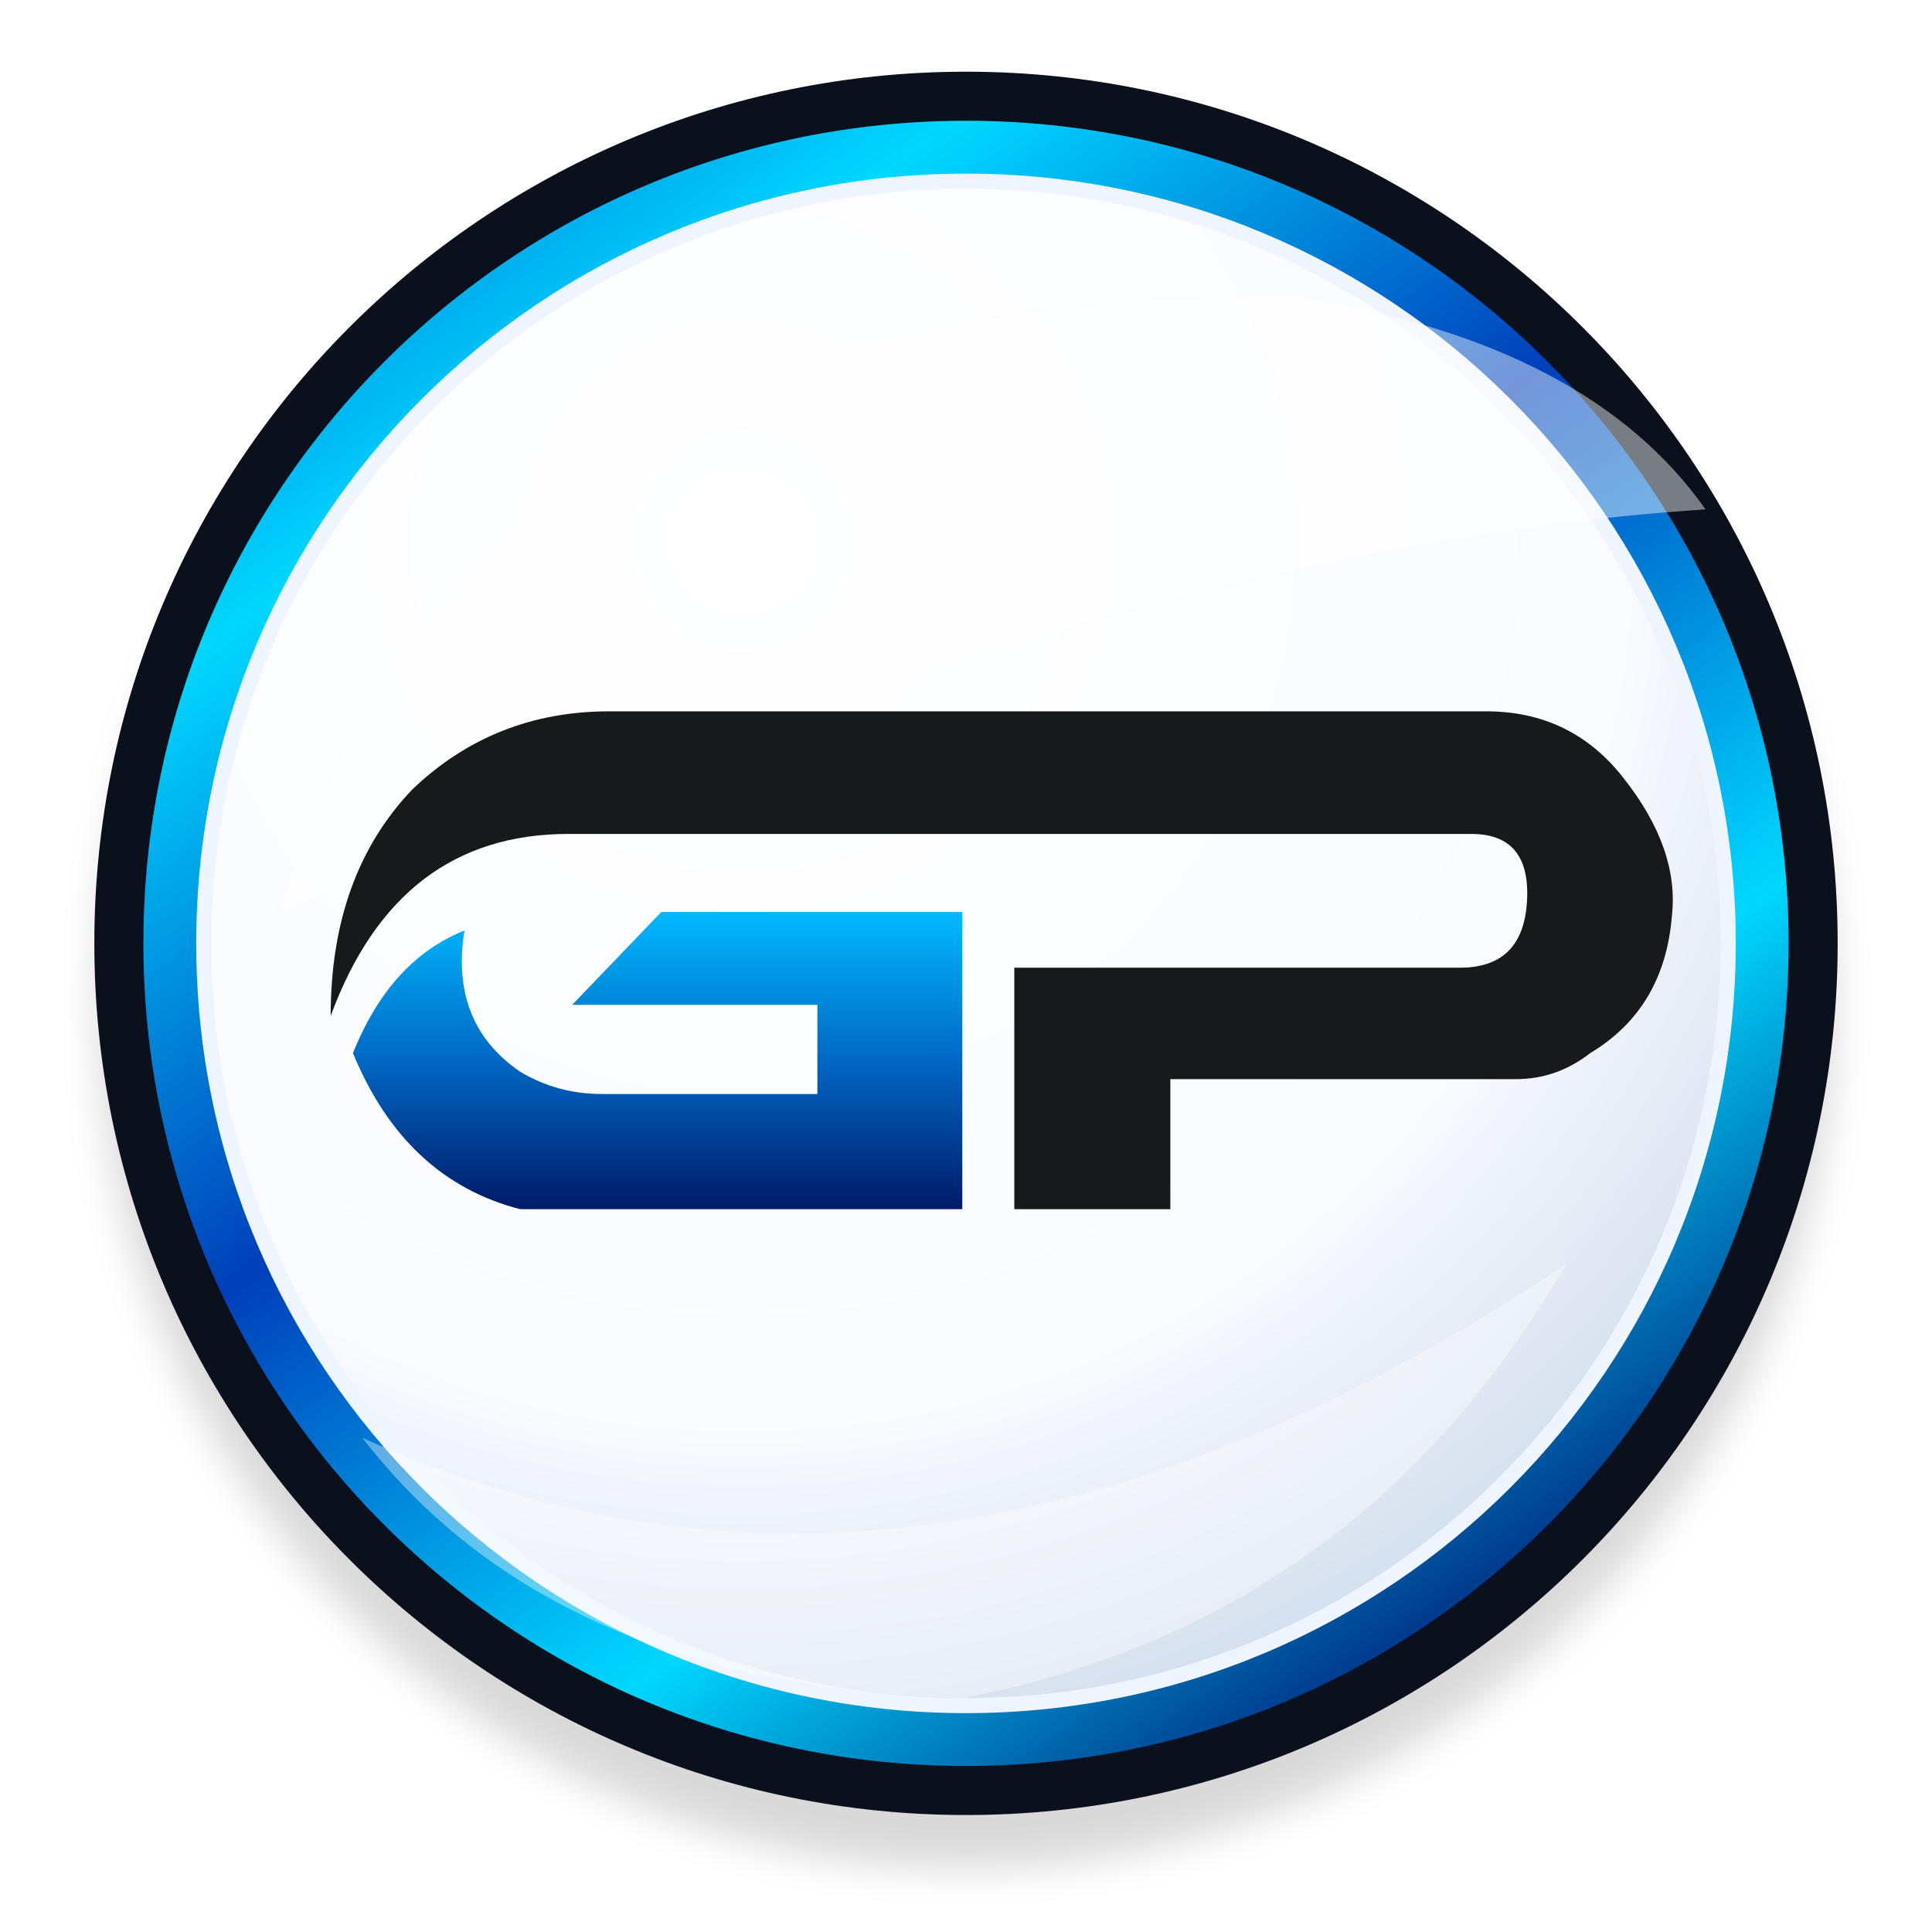
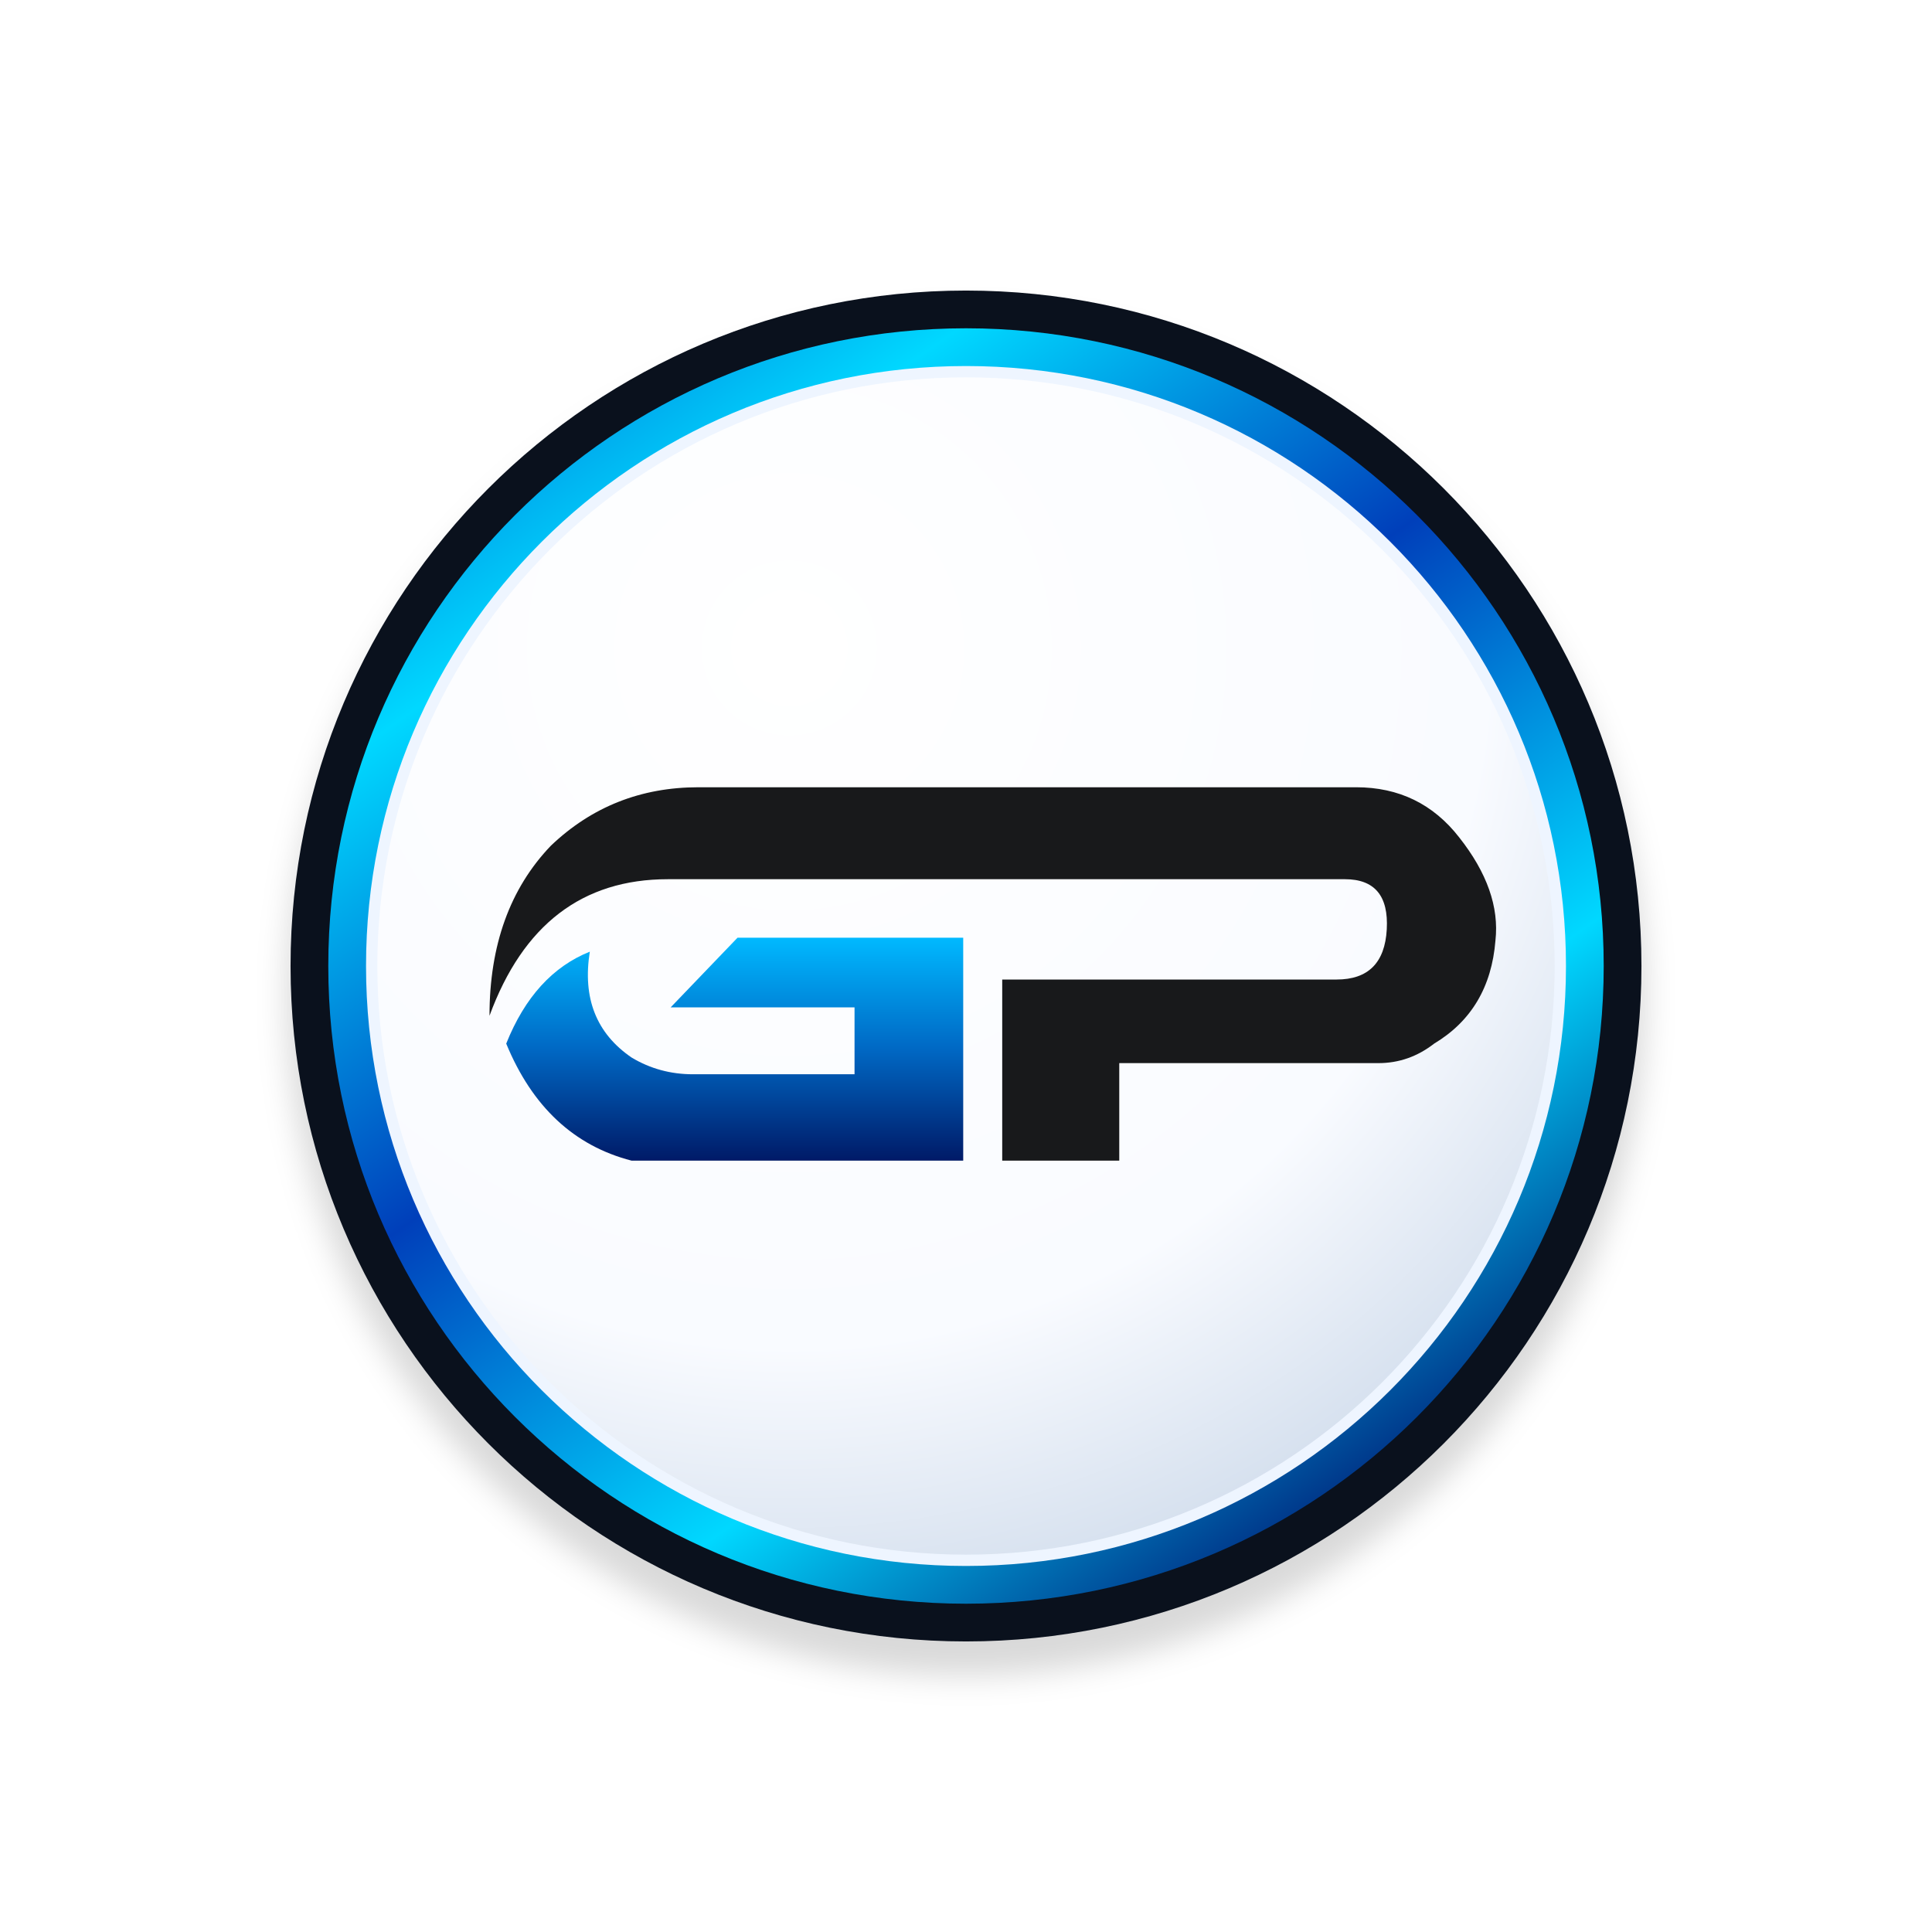
<svg xmlns="http://www.w3.org/2000/svg" viewBox="0 0 512 512">
  <defs>
    <radialGradient id="face" cx=".35" cy=".23" r=".9">
      <stop stop-color="#fff" />
      <stop offset=".66" stop-color="#f9fbff" />
      <stop offset="1" stop-color="#c8d6e8" />
    </radialGradient>
    <linearGradient id="ring" x1="0" y1="0" x2=".7" y2="1">
      <stop stop-color="#0058cc" />
      <stop offset=".23" stop-color="#00d8ff" />
      <stop offset=".5" stop-color="#003fba" />
      <stop offset=".78" stop-color="#00d8ff" />
      <stop offset="1" stop-color="#002c82" />
    </linearGradient>
    <linearGradient id="blue" x1="0" y1="0" x2="0" y2="1">
      <stop stop-color="#00b9ff" />
      <stop offset=".5" stop-color="#0068c4" />
      <stop offset="1" stop-color="#001a67" />
    </linearGradient>
    <filter id="shadow">
-       <feGaussianBlur stdDeviation="5" />
+       <feGaussianBlur stdDeviation="4" />
    </filter>
  </defs>
  <rect width="512" height="512" fill="#fff" />
-   <ellipse cx="256" cy="265" rx="230" ry="230" fill="#000" opacity=".15" filter="url(#shadow)" />
-   <circle cx="256" cy="250" r="231" fill="#0a111d" />
-   <circle cx="256" cy="250" r="218" fill="url(#ring)" />
-   <circle cx="256" cy="250" r="204" fill="#eef5ff" />
-   <circle cx="256" cy="250" r="200" fill="url(#face)" />
-   <path d="M74 242 Q127 75 345 79 Q421 91 452 135 Q297 145 74 242Z" fill="#fff" opacity=".45" />
-   <path d="M96 381 Q245 449 415 335 Q360 430 255 450 Q147 447 96 381Z" fill="#fff" opacity=".38" />
-   <svg x="64" y="148" width="384" height="210" viewBox="95 210 390 175" preserveAspectRatio="xMidYMid meet">
+   <ellipse cx="256" cy="264" rx="180" ry="180" fill="#000" opacity=".15" filter="url(#shadow)" />
+   <circle cx="256" cy="256" r="179" fill="#0a111d" />
+   <circle cx="256" cy="256" r="169" fill="url(#ring)" />
+   <circle cx="256" cy="256" r="159" fill="#eef5ff" />
+   <circle cx="256" cy="256" r="156" fill="url(#face)" />
+   <svg x="112" y="178" width="288" height="158" viewBox="95 210 390 175" preserveAspectRatio="xMidYMid meet">
    <path fill="#18191b" d="M119 314 Q119 276 141 253 Q163 232 194 232 H430 Q453 232 467 250 Q482 269 480 287 Q478 312 458 324 Q449 331 438 331 H345 V366 H303 V301 H423 Q440 301 441 283 Q442 265 426 265 H183 Q137 265 119 314 Z" />
    <path fill="url(#blue)" d="M125 324 Q135 299 155 291 Q151 316 170 329 Q180 335 192 335 H250 V311 H184 L208 286 H289 V366 H170 Q139 358 125 324 Z" />
  </svg>
</svg>
